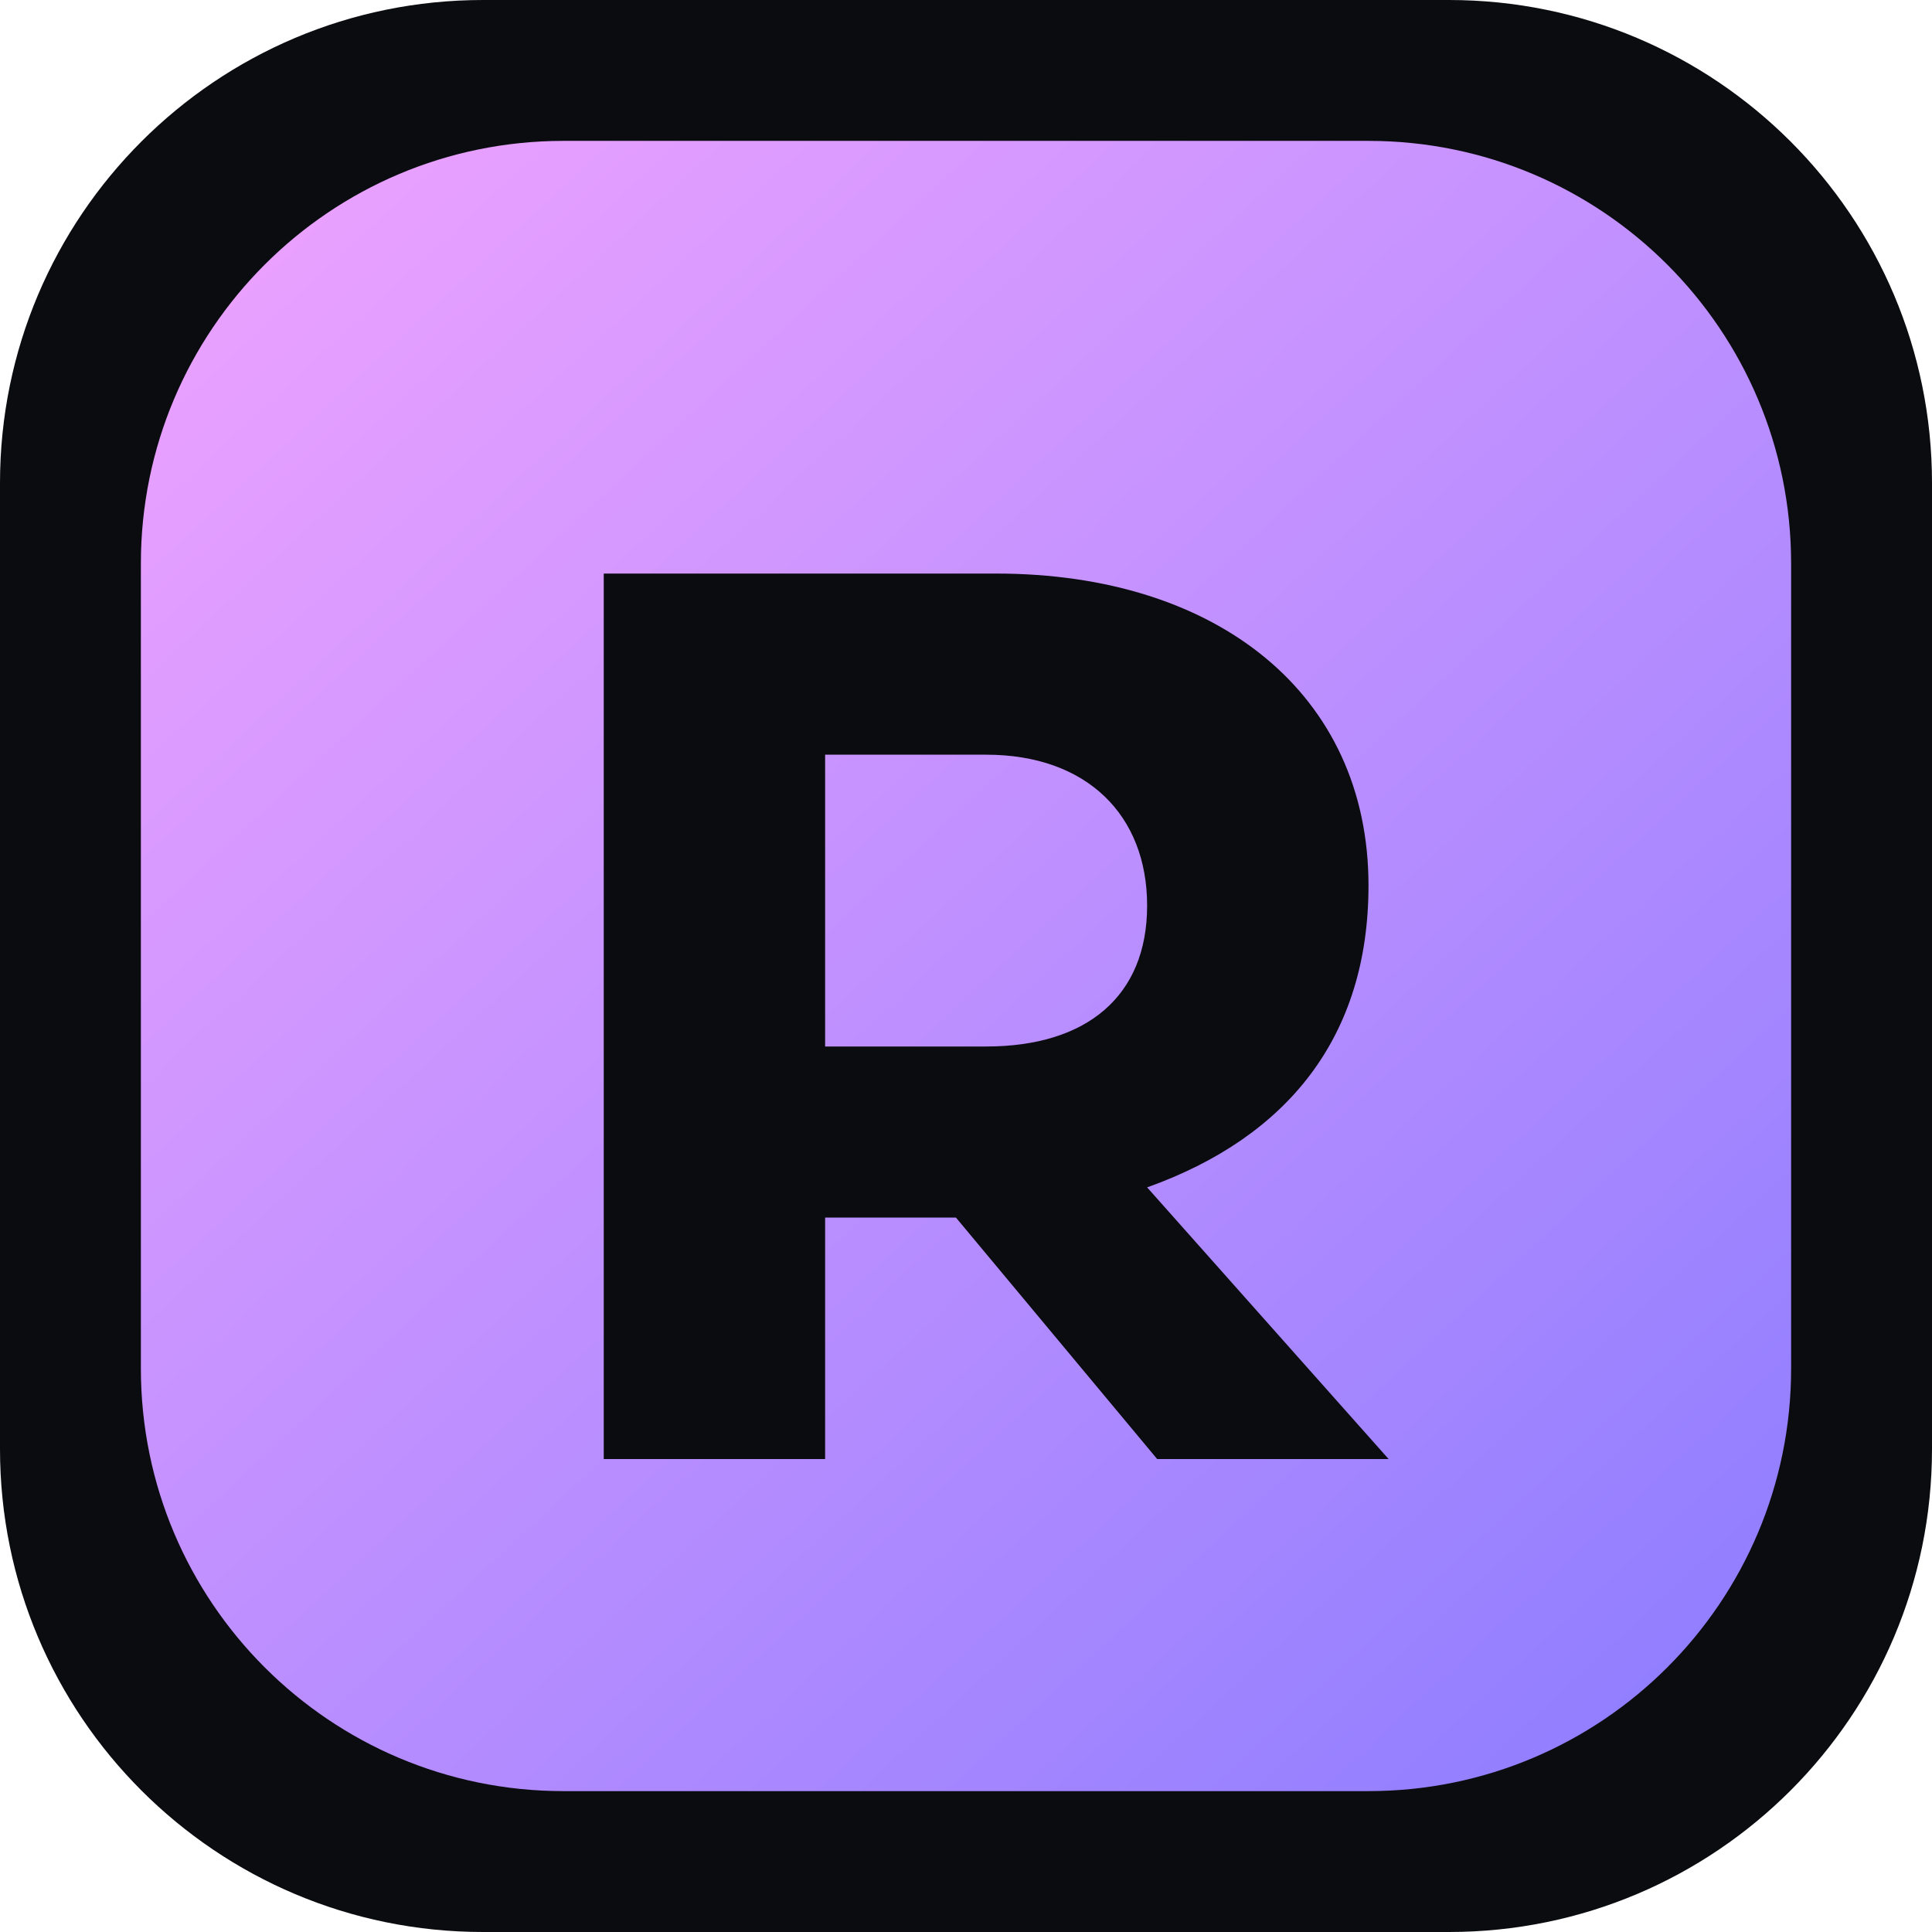
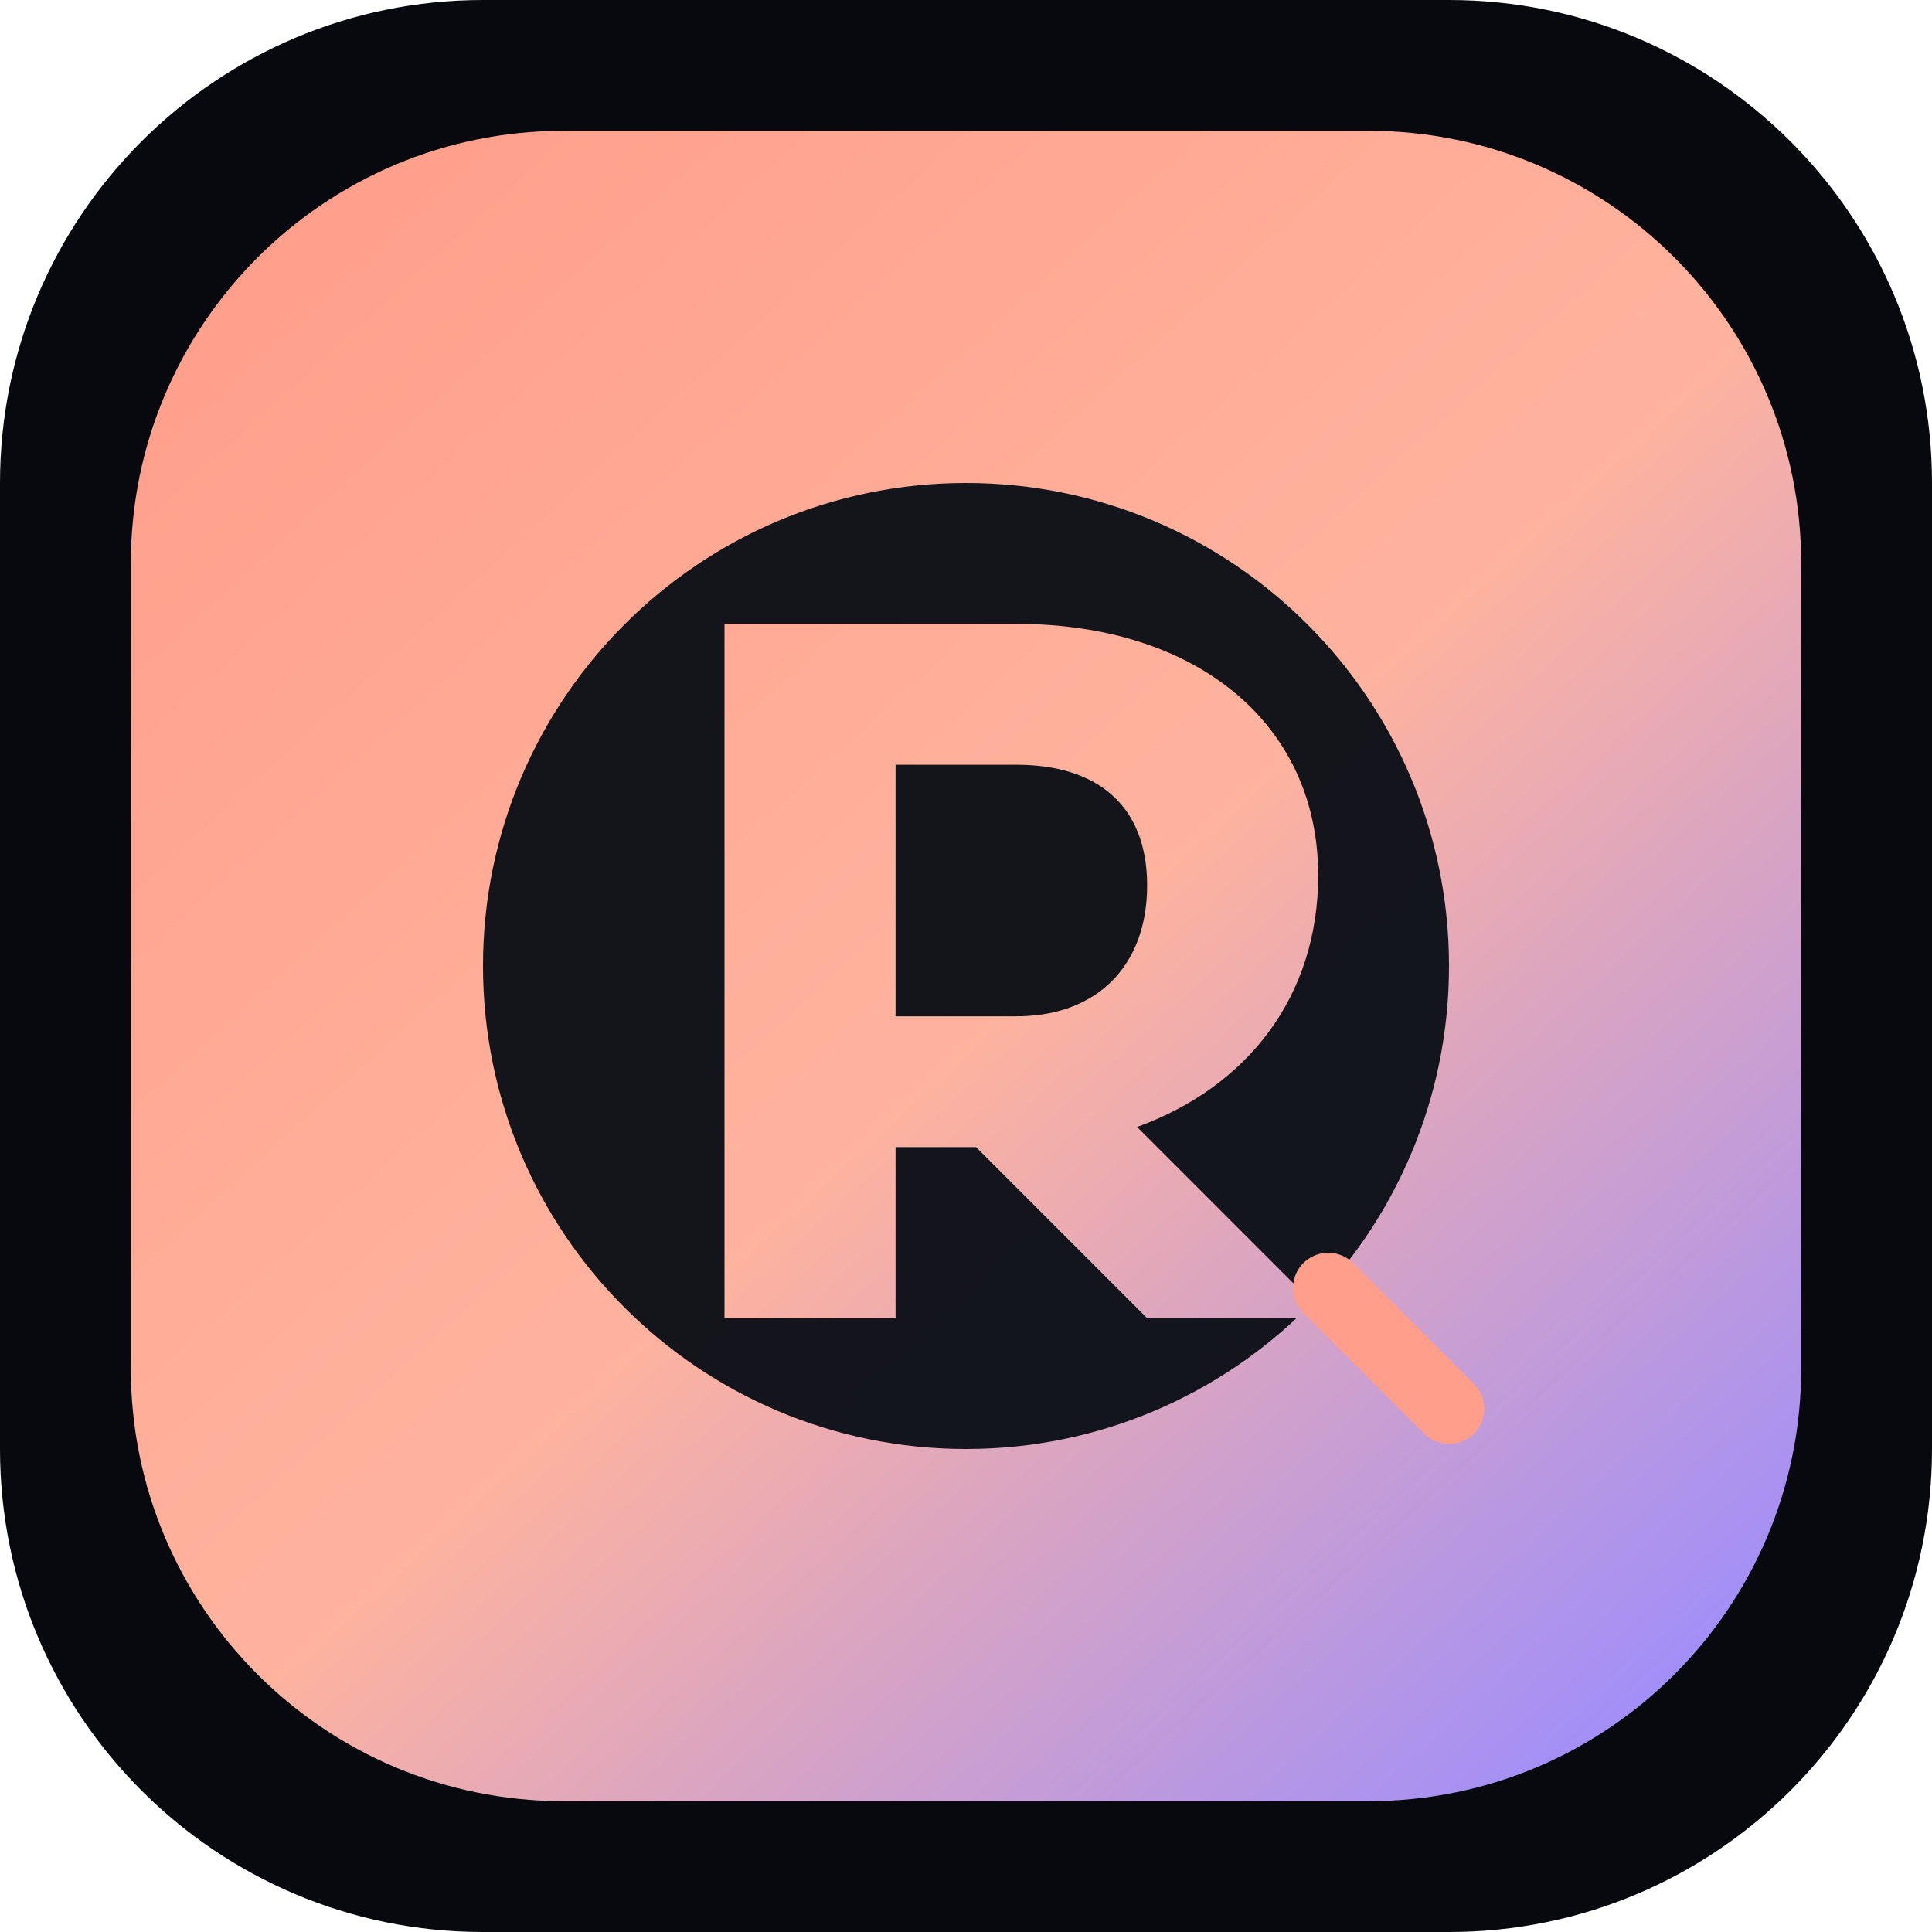
<svg xmlns="http://www.w3.org/2000/svg" viewBox="0 0 192 192">
  <defs>
-     <linearGradient id="g" x1="18" y1="12" x2="174" y2="180" gradientUnits="userSpaceOnUse">
-       <stop stop-color="#F0A3FF" />
-       <stop offset="1" stop-color="#8B7CFF" />
+     <linearGradient id="g" x1="24" y1="18" x2="168" y2="176" gradientUnits="userSpaceOnUse">
+       <stop stop-color="#FF9E8B" />
+       <stop offset=".52" stop-color="#FFB39E" />
+       <stop offset="1" stop-color="#9A8CFF" />
    </linearGradient>
  </defs>
-   <rect width="192" height="192" rx="48" fill="#0B0C10" />
-   <rect x="14" y="14" width="164" height="164" rx="42" fill="url(#g)" />
-   <path d="M60 57h39c22 0 37 12 37 31 0 15-8 25-22 30l24 27h-23l-20-24H82v24H60V57Zm22 18v29h16c10 0 16-5 16-14s-6-15-16-15H82Z" fill="#0B0C10" />
+   <rect width="192" height="192" rx="48" fill="#07090E" />
+   <rect x="13" y="13" width="166" height="166" rx="43" fill="url(#g)" />
+   <circle cx="96" cy="96" r="48" fill="#0D1018" opacity=".97" />
+   <path d="M72 62h29c18 0 30 10 30 25 0 12-7 21-18 25l19 19h-18l-17-17H89v17H72V62Zm17 14v25h12c8 0 13-5 13-13s-5-12-13-12H89Z" fill="url(#g)" />
+   <path d="M132 128l12 12" stroke="#FF9E8B" stroke-width="7" stroke-linecap="round" />
</svg>
